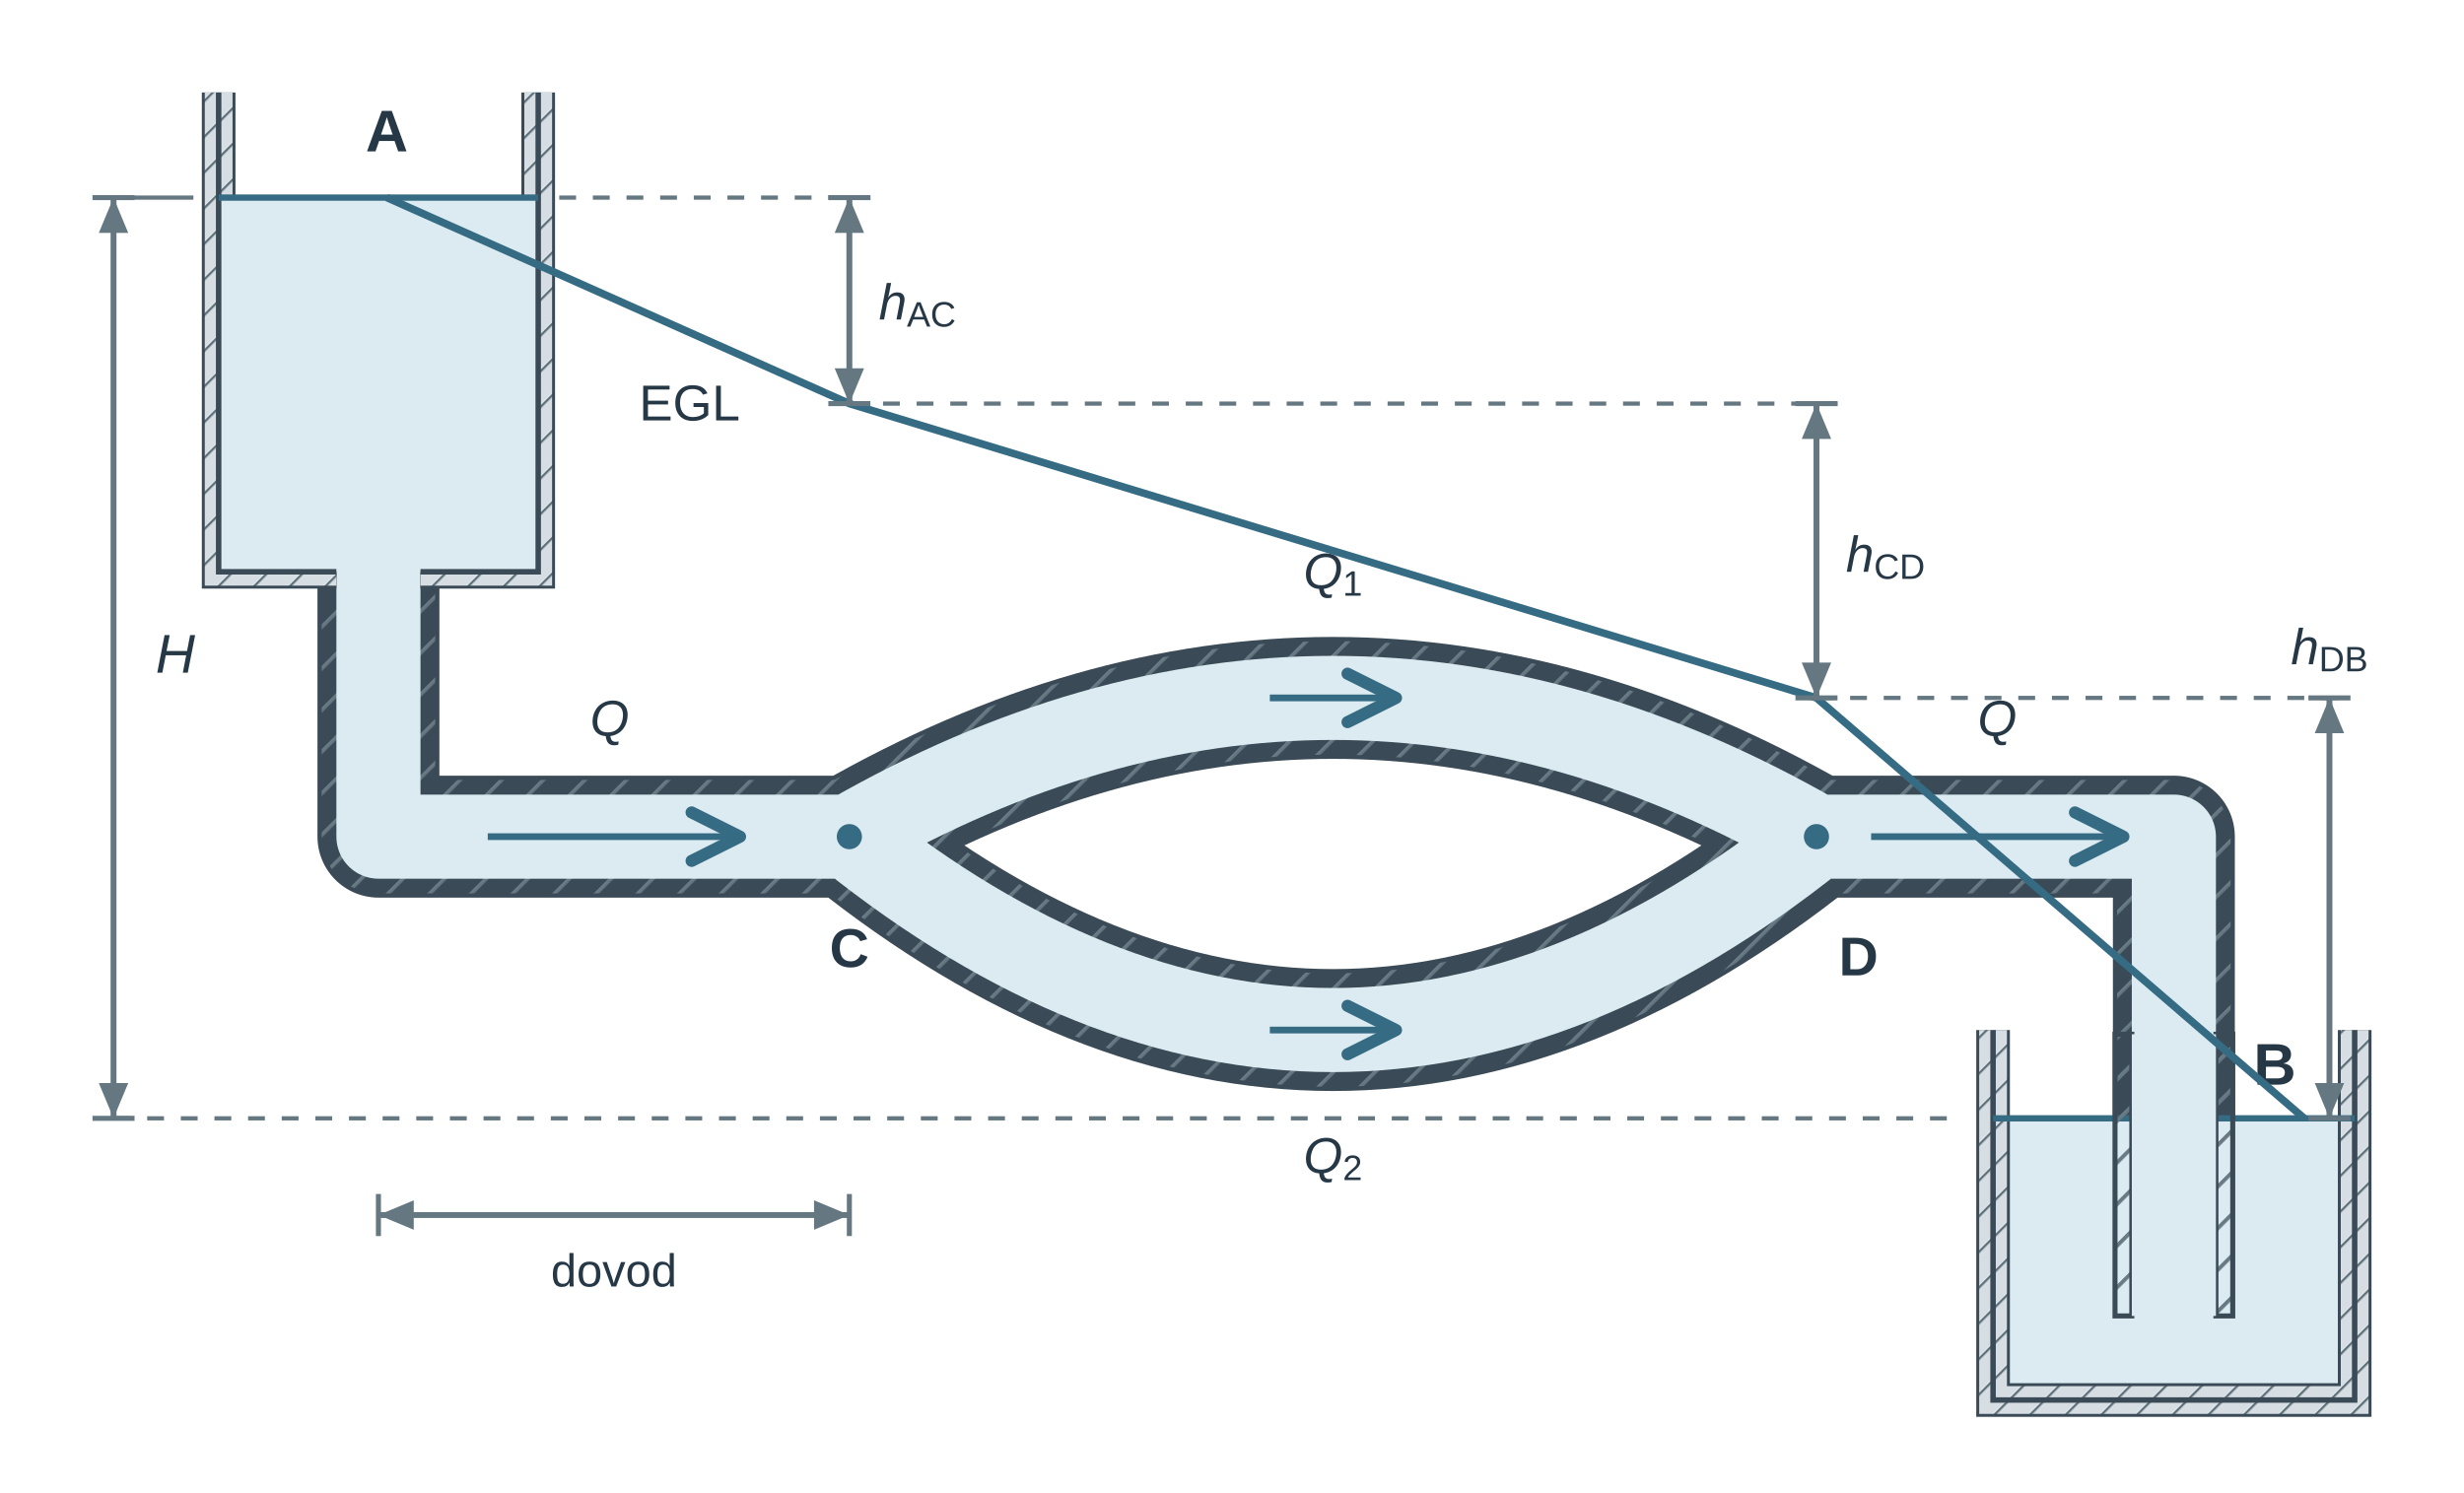
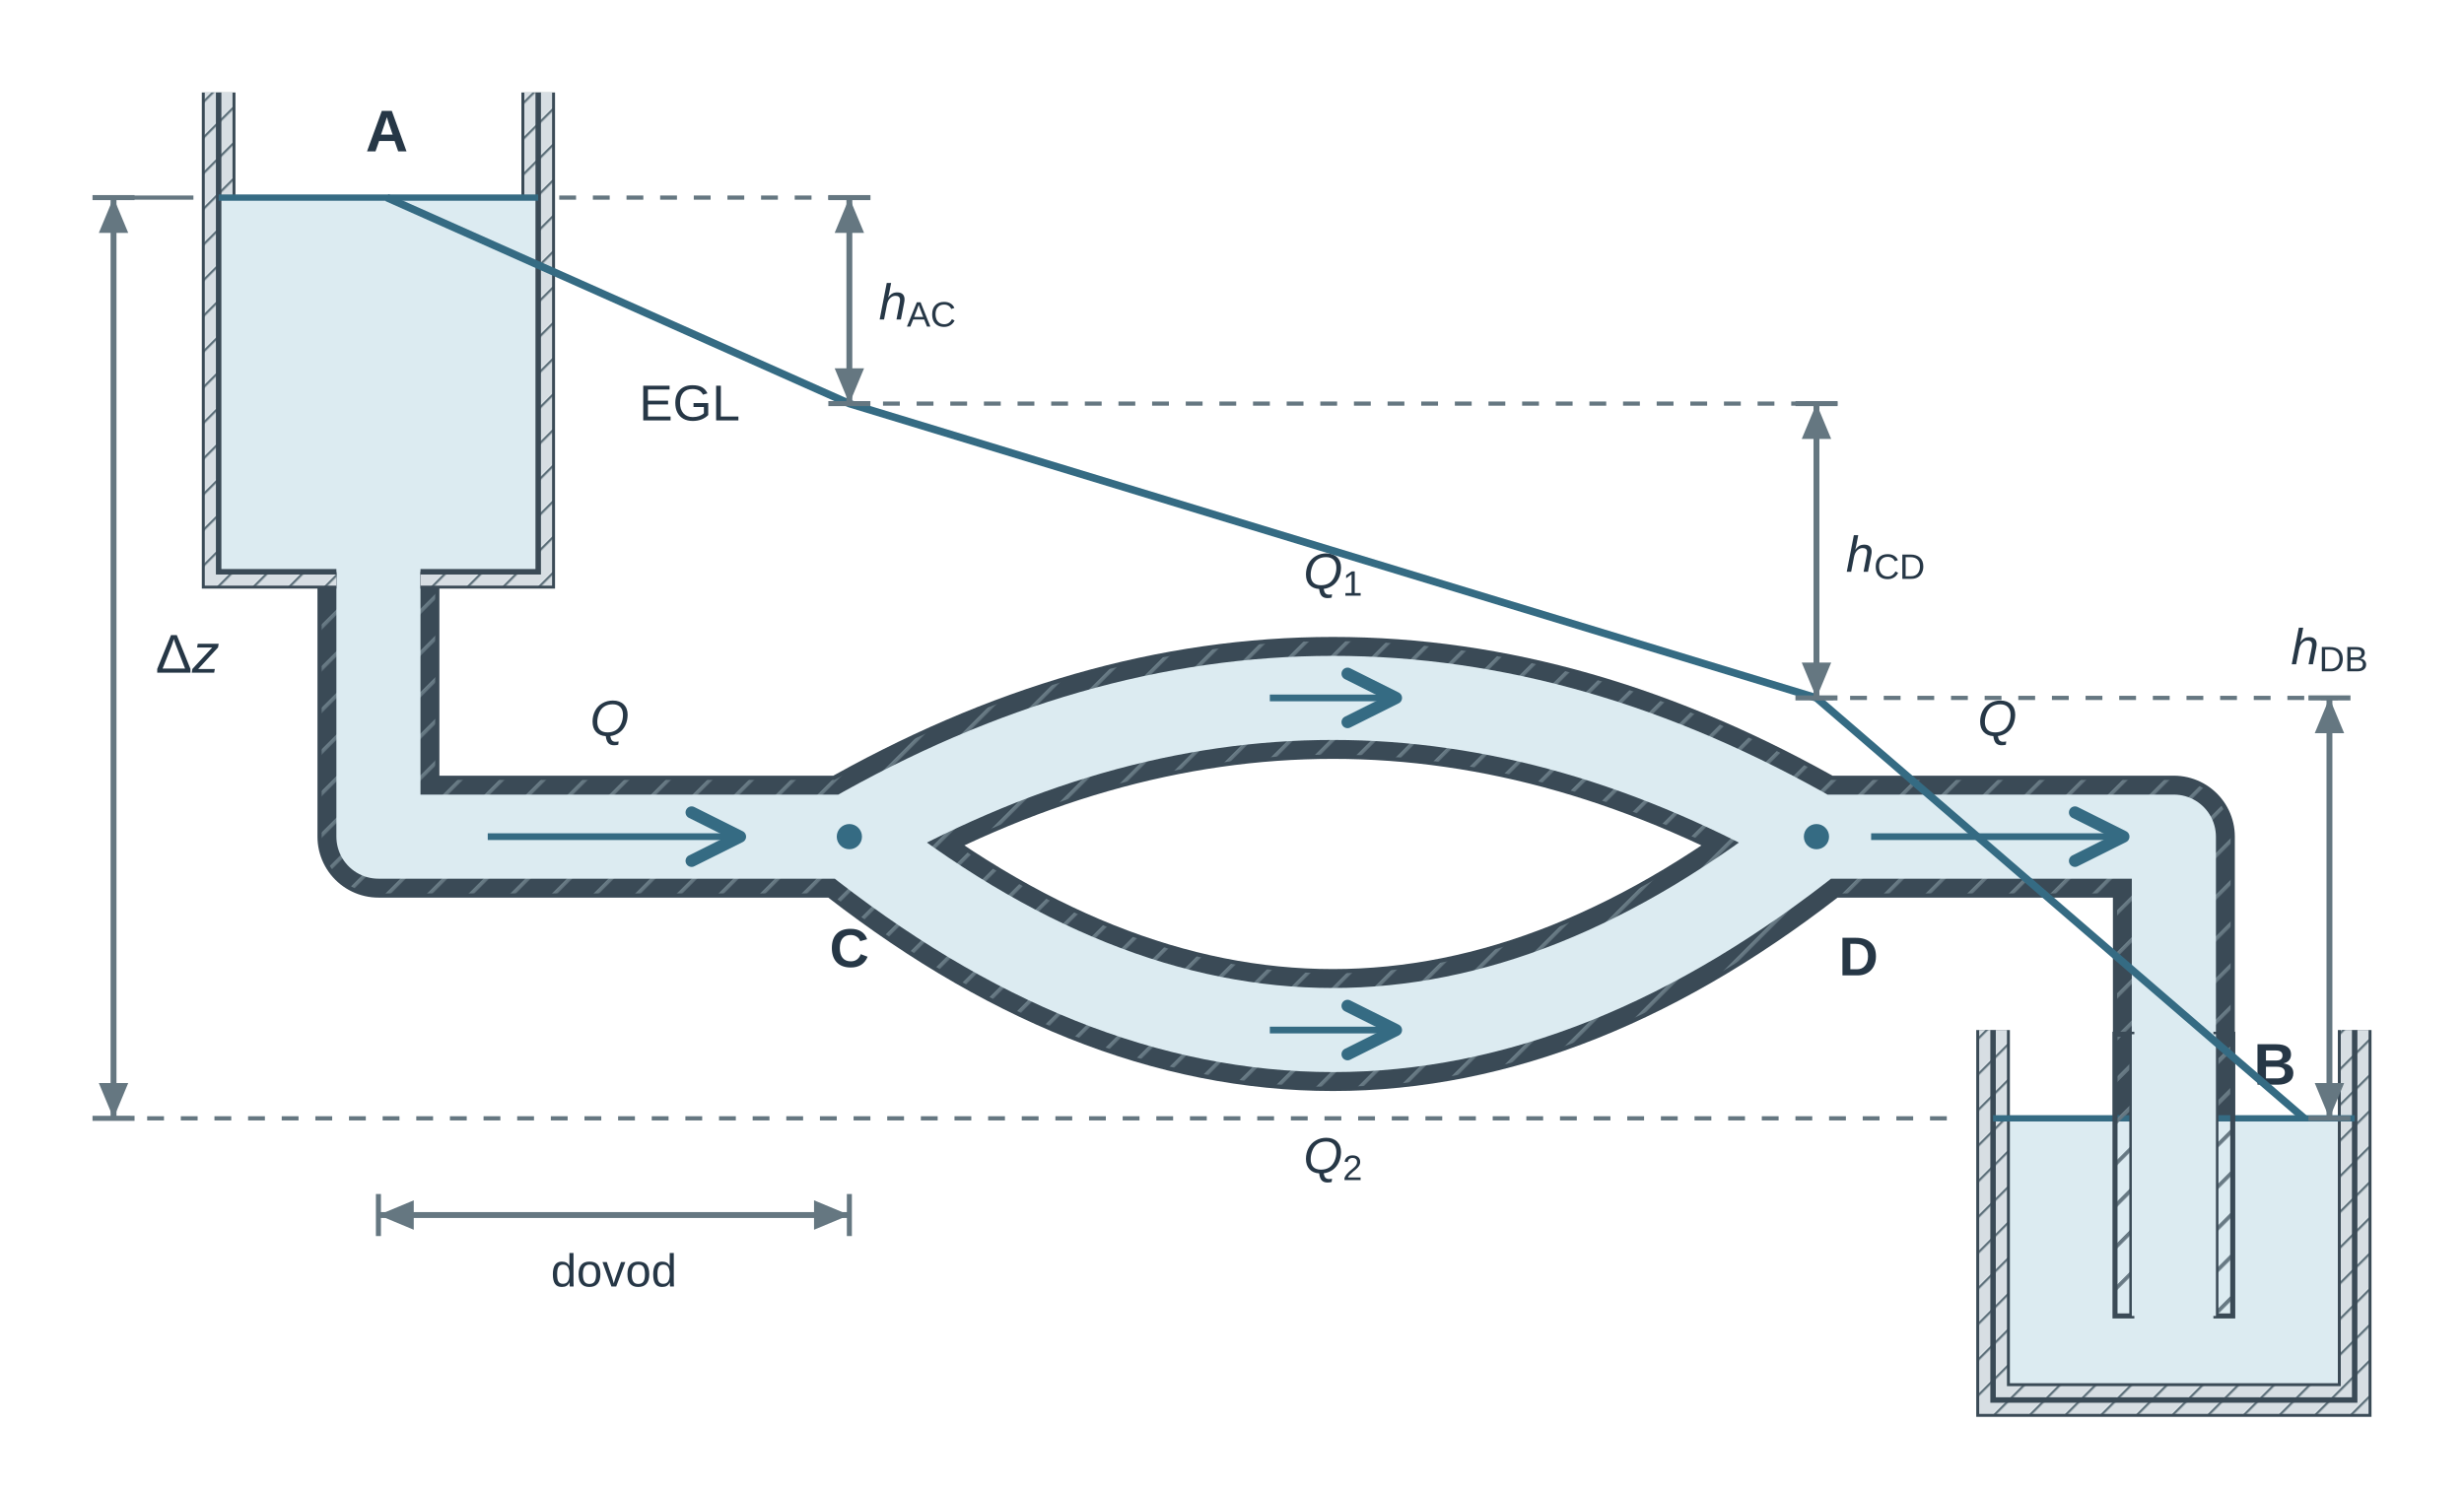
<svg xmlns="http://www.w3.org/2000/svg" viewBox="2 62 586 355" role="img" aria-labelledby="u13net_title u13net_desc" preserveAspectRatio="xMidYMid meet" style="display:block;width:100%;max-width:586px;height:auto;">
  <defs>
    <marker id="u13net_vopen" viewBox="0 0 10 10" refX="9" refY="5" markerWidth="9" markerHeight="9" orient="auto-start-reverse">
      <path d="M1,1 L9,5 L1,9" fill="none" stroke="#356b83" stroke-width="2" stroke-linecap="round" stroke-linejoin="round" />
    </marker>
    <pattern id="u13net_hatch" width="7" height="7" patternUnits="userSpaceOnUse" patternTransform="rotate(45)">
      <line x1="0" y1="0" x2="0" y2="7" stroke="#657781" stroke-width="1.8" />
    </pattern>
    <pattern id="u13net_wallhatch" width="6" height="6" patternUnits="userSpaceOnUse" patternTransform="rotate(45)">
      <rect width="6" height="6" fill="#d7dee3" />
      <line x1="0" y1="0" x2="0" y2="6" stroke="#657781" stroke-width="1.1" />
    </pattern>
    <marker id="u13net_v" markerWidth="7" markerHeight="6" refX="7" refY="3" orient="auto">
      <path d="M0 0 L7 3 L0 6 Z" fill="#356b83" />
    </marker>
    <marker id="u13net_dim" markerWidth="6" markerHeight="5" refX="6" refY="2.5" orient="auto-start-reverse">
      <path d="M0 0 L6 2.5 L0 5 Z" fill="#657781" />
    </marker>
    <marker id="u13net_dimSmall" markerWidth="3" markerHeight="3" refX="3" refY="1.5" orient="auto-start-reverse">
      <path d="M0 0 L3 1.5 L0 3 Z" fill="#356b83" />
    </marker>
    <marker id="u13net_forceMarker" markerWidth="7" markerHeight="6" refX="7" refY="3" orient="auto">
      <path d="M0 0 L7 3 L0 6 Z" fill="#356b83" />
    </marker>
    <marker id="u13net_pressureMarker" markerWidth="7" markerHeight="6" refX="7" refY="3" orient="auto">
      <path d="M0 0 L7 3 L0 6 Z" fill="#356b83" />
    </marker>
    <marker id="u13net_reactionMarker" markerWidth="7" markerHeight="6" refX="7" refY="3" orient="auto">
      <path d="M0 0 L7 3 L0 6 Z" fill="#356b83" />
    </marker>
    <marker id="u13net_axisMarker" markerWidth="7" markerHeight="6" refX="7" refY="3" orient="auto">
      <path d="M0 0 L7 3 L0 6 Z" fill="#3a4a56" />
    </marker>
  </defs>
  <g id="u13net_title-scene-1" transform="translate(4 -12)">
    <g font-family="Arial, Liberation Sans, sans-serif" fill="#3a4a56">
      <path id="u13net_networkouter" d="M88 195 V273 H200 Q315 207 430 273 H515 V387 M200 273 Q315 365 430 273" fill="none" stroke="#3a4a56" stroke-width="29" stroke-linecap="butt" stroke-linejoin="round" />
      <path d="M88 195 V273 H200 Q315 207 430 273 H515 V387 M200 273 Q315 365 430 273" fill="none" stroke="url(#u13net_hatch)" stroke-width="27" stroke-linecap="butt" stroke-linejoin="round" />
      <path id="u13net_networkfluid" d="M88 195 V273 H200 Q315 207 430 273 H515 V387 M200 273 Q315 365 430 273" fill="none" stroke="#dcebf1" stroke-width="20" stroke-linecap="butt" stroke-linejoin="round" />
      <path id="u13net_tankAfluid" d="M50 121 H126 V210 H50 Z" fill="#dcebf1" stroke="none" stroke-width="1.8" />
      <path id="u13net_tankAouter0" d="M50 96 V210 H78" fill="none" stroke="#3a4a56" stroke-width="8" />
      <path d="M50 96 V210 H78" fill="none" stroke="url(#u13net_wallhatch)" stroke-width="6.6" />
      <path id="u13net_tankAouter1" d="M98 210 H126 V96" fill="none" stroke="#3a4a56" stroke-width="8" />
      <path d="M98 210 H126 V96" fill="none" stroke="url(#u13net_wallhatch)" stroke-width="6.6" />
      <path d="M50 121 H126 V210 H50 Z" fill="#dcebf1" stroke="none" stroke-width="1.8" />
      <path id="u13net_tankAwall0" d="M50 96 V210 H78" fill="none" stroke="#3a4a56" stroke-width="1.3" />
      <path id="u13net_tankAwall1" d="M98 210 H126 V96" fill="none" stroke="#3a4a56" stroke-width="1.3" />
      <line id="u13net_surfaceA" x1="50" y1="121" x2="126" y2="121" stroke="#356b83" stroke-width="1.5" />
      <text x="90" y="110" font-size="14" fill="#263746" text-anchor="middle" font-weight="700">A</text>
      <rect id="u13net_tankBfluid" x="472" y="340" width="86" height="67" rx="0" fill="#dcebf1" stroke="none" stroke-width="1.2" />
      <path id="u13net_tankBouter" d="M472 319 V407 H558 V319" fill="none" stroke="#3a4a56" stroke-width="8" />
      <path d="M472 319 V407 H558 V319" fill="none" stroke="url(#u13net_wallhatch)" stroke-width="6.6" />
      <path id="u13net_tankBwall" d="M472 319 V407 H558 V319" fill="none" stroke="#3a4a56" stroke-width="1.3" />
      <line id="u13net_surfaceBleft" x1="472" y1="340" x2="505" y2="340" stroke="#356b83" stroke-width="1.5" />
      <line id="u13net_surfaceBright" x1="525" y1="340" x2="558" y2="340" stroke="#356b83" stroke-width="1.5" />
      <rect id="u13net_outletWall501" x="501" y="320" width="4" height="67" rx="0" fill="url(#u13net_hatch)" stroke="#3a4a56" stroke-width="1.2" />
      <rect id="u13net_outletWall525" x="525" y="320" width="4" height="67" rx="0" fill="url(#u13net_hatch)" stroke="#3a4a56" stroke-width="1.2" />
      <rect id="u13net_outletWater" x="505" y="320" width="20" height="67" rx="0" fill="#dcebf1" stroke="none" stroke-width="1.2" />
      <text x="539" y="332" font-size="14" fill="#263746" text-anchor="middle" font-weight="700">B</text>
      <circle id="u13net_nodeC" cx="200" cy="273" r="3" fill="#356b83" />
      <text x="200" y="304" font-size="13" fill="#263746" text-anchor="middle" font-weight="700">C</text>
      <circle id="u13net_nodeD" cx="430" cy="273" r="3" fill="#356b83" />
      <text x="440" y="306" font-size="13" fill="#263746" text-anchor="middle" font-weight="700">D</text>
      <path id="u13net_feedVelocity" d="M114 273 L174 273" fill="none" stroke="#356b83" stroke-width="1.6" marker-end="url(#u13net_vopen)" data-mf1-vector="velocity" />
      <text x="143" y="249" font-size="12" fill="#263746" text-anchor="middle" font-style="italic">Q</text>
      <path id="u13net_drainVelocity" d="M443 273 L503 273" fill="none" stroke="#356b83" stroke-width="1.6" marker-end="url(#u13net_vopen)" data-mf1-vector="velocity" />
      <text x="473" y="249" font-size="12" fill="#263746" text-anchor="middle" font-style="italic">Q</text>
      <path id="u13net_branchVelocity1" d="M300 240 L330 240" fill="none" stroke="#356b83" stroke-width="1.6" marker-end="url(#u13net_vopen)" data-mf1-vector="velocity" />
      <text x="315" y="214" font-size="12" fill="#263746" text-anchor="middle" font-style="italic">Q<tspan baseline-shift="sub" font-size="0.7em" font-style="normal">1</tspan>
      </text>
      <path id="u13net_branchVelocity2" d="M300 319 L330 319" fill="none" stroke="#356b83" stroke-width="1.6" marker-end="url(#u13net_vopen)" data-mf1-vector="velocity" />
      <text x="315" y="353" font-size="12" fill="#263746" text-anchor="middle" font-style="italic">Q<tspan baseline-shift="sub" font-size="0.7em" font-style="normal">2</tspan>
      </text>
      <line x1="88" y1="358" x2="88" y2="368" stroke="#657781" stroke-width="1.2" />
      <line x1="200" y1="358" x2="200" y2="368" stroke="#657781" stroke-width="1.2" />
      <path id="u13net_feedLength" d="M88 363 L200 363" fill="none" stroke="#657781" stroke-width="1.4" marker-start="url(#u13net_dim)" marker-end="url(#u13net_dim)" data-mf1-role="dimension" />
      <text x="144.0" y="380" font-size="11" fill="#263746" text-anchor="middle">dovod</text>
      <line x1="20" y1="121" x2="30" y2="121" stroke="#657781" stroke-width="1.2" />
      <line x1="20" y1="340" x2="30" y2="340" stroke="#657781" stroke-width="1.2" />
      <path id="u13net_H" d="M25 121 L25 340" fill="none" stroke="#657781" stroke-width="1.4" marker-start="url(#u13net_dim)" marker-end="url(#u13net_dim)" data-mf1-role="dimension" />
-       <text x="35" y="234" font-size="13" fill="#263746" text-anchor="start" font-style="italic">H</text>
+       <text x="35" y="234" font-size="13" fill="#263746" text-anchor="start">Δ<tspan font-style="italic">z</tspan>
+       </text>
      <line x1="25" y1="121" x2="44" y2="121" stroke="#657781" stroke-width="1" />
      <line x1="25" y1="340" x2="461" y2="340" stroke="#657781" stroke-width="1" stroke-dasharray="4 4" />
      <path id="u13net_egl" d="M90 121 L200 170 L430 240 L546 340" fill="none" stroke="#356b83" stroke-width="1.8" />
      <text x="162" y="174" font-size="12" fill="#263746" text-anchor="middle">EGL</text>
      <line x1="131" y1="121" x2="205" y2="121" stroke="#657781" stroke-width="1" stroke-dasharray="4 4" />
      <line x1="195" y1="121" x2="205" y2="121" stroke="#657781" stroke-width="1.2" />
      <line x1="195" y1="170" x2="205" y2="170" stroke="#657781" stroke-width="1.2" />
      <path id="u13net_hAC" d="M200 121 L200 170" fill="none" stroke="#657781" stroke-width="1.4" marker-start="url(#u13net_dim)" marker-end="url(#u13net_dim)" data-mf1-role="dimension" />
      <text x="207" y="150" font-size="12" fill="#263746" text-anchor="start" font-style="italic">h<tspan baseline-shift="sub" font-size="0.7em" font-style="normal">AC</tspan>
      </text>
      <line x1="200" y1="170" x2="435" y2="170" stroke="#657781" stroke-width="1" stroke-dasharray="4 4" />
      <line x1="425" y1="170" x2="435" y2="170" stroke="#657781" stroke-width="1.2" />
      <line x1="425" y1="240" x2="435" y2="240" stroke="#657781" stroke-width="1.2" />
      <path id="u13net_hCD" d="M430 170 L430 240" fill="none" stroke="#657781" stroke-width="1.4" marker-start="url(#u13net_dim)" marker-end="url(#u13net_dim)" data-mf1-role="dimension" />
      <text x="437" y="210" font-size="12" fill="#263746" text-anchor="start" font-style="italic">h<tspan baseline-shift="sub" font-size="0.7em" font-style="normal">CD</tspan>
      </text>
      <line x1="430" y1="240" x2="557" y2="240" stroke="#657781" stroke-width="1" stroke-dasharray="4 4" />
      <line x1="547" y1="240" x2="557" y2="240" stroke="#657781" stroke-width="1.2" />
      <line x1="547" y1="340" x2="557" y2="340" stroke="#657781" stroke-width="1.2" />
      <path id="u13net_hDB" d="M552 240 L552 340" fill="none" stroke="#657781" stroke-width="1.4" marker-start="url(#u13net_dim)" marker-end="url(#u13net_dim)" data-mf1-role="dimension" />
      <text x="552" y="232" font-size="12" fill="#263746" text-anchor="middle" font-style="italic">h<tspan baseline-shift="sub" font-size="0.7em" font-style="normal">DB</tspan>
      </text>
    </g>
  </g>
</svg>
